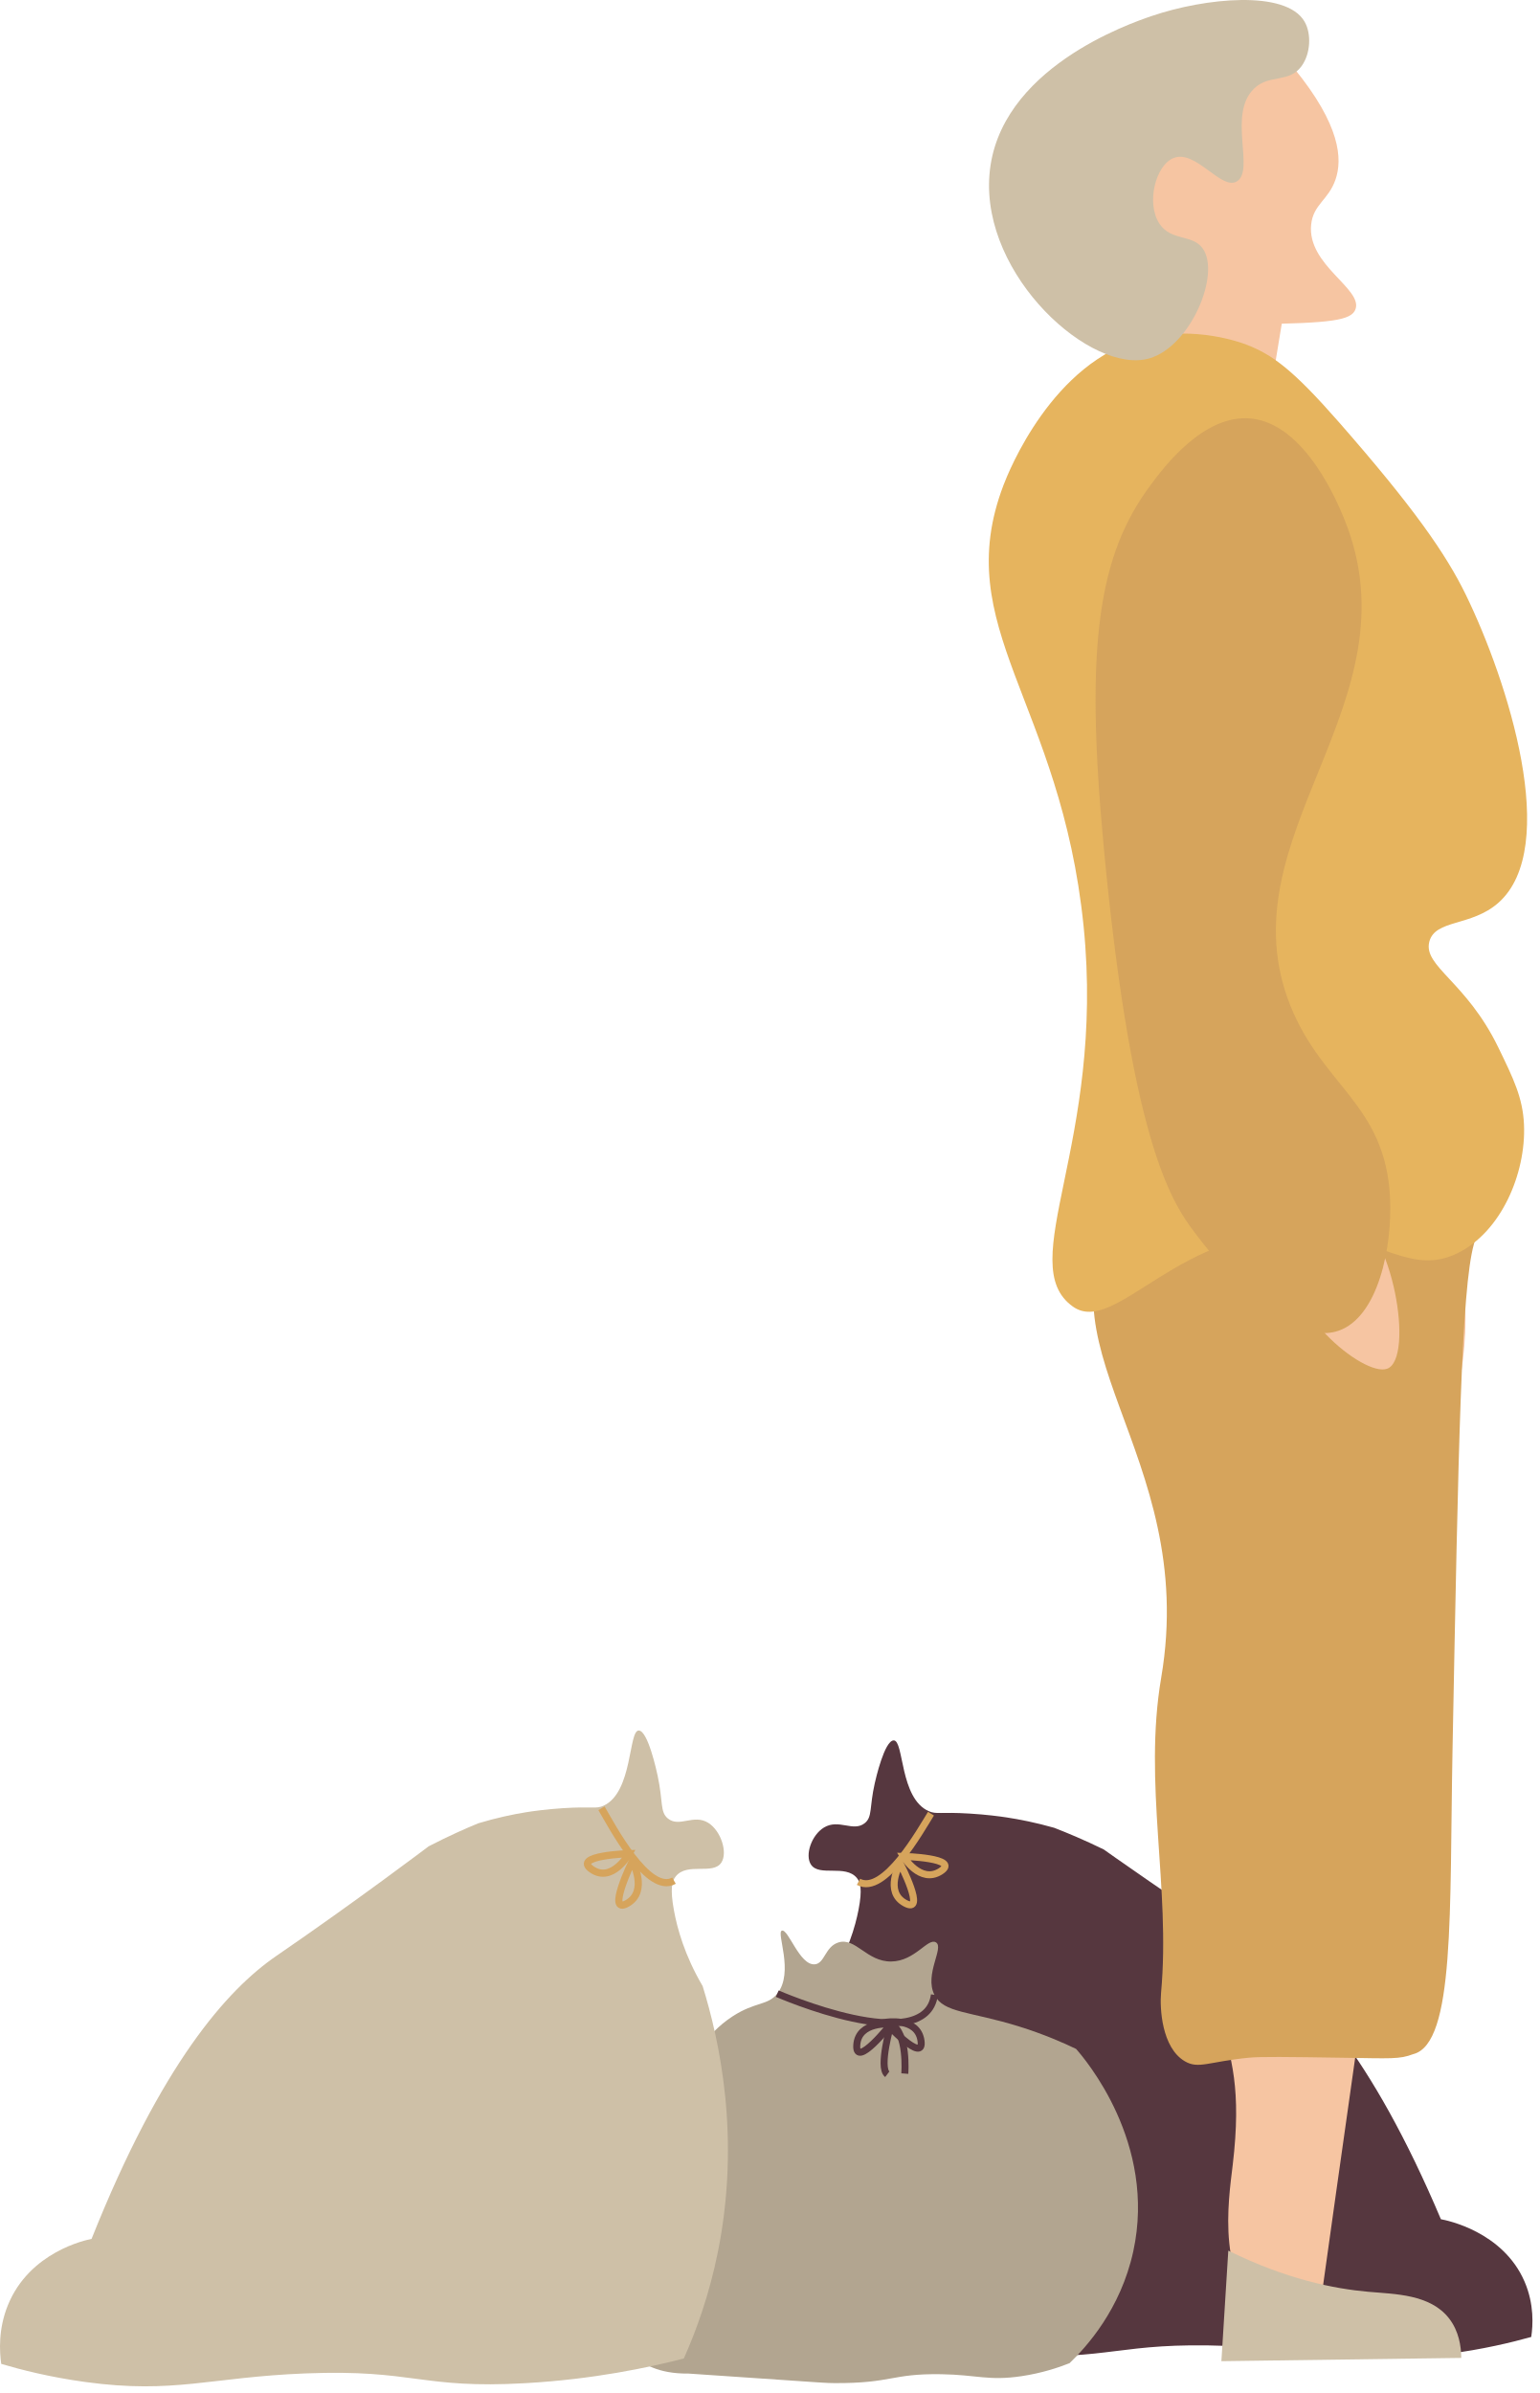
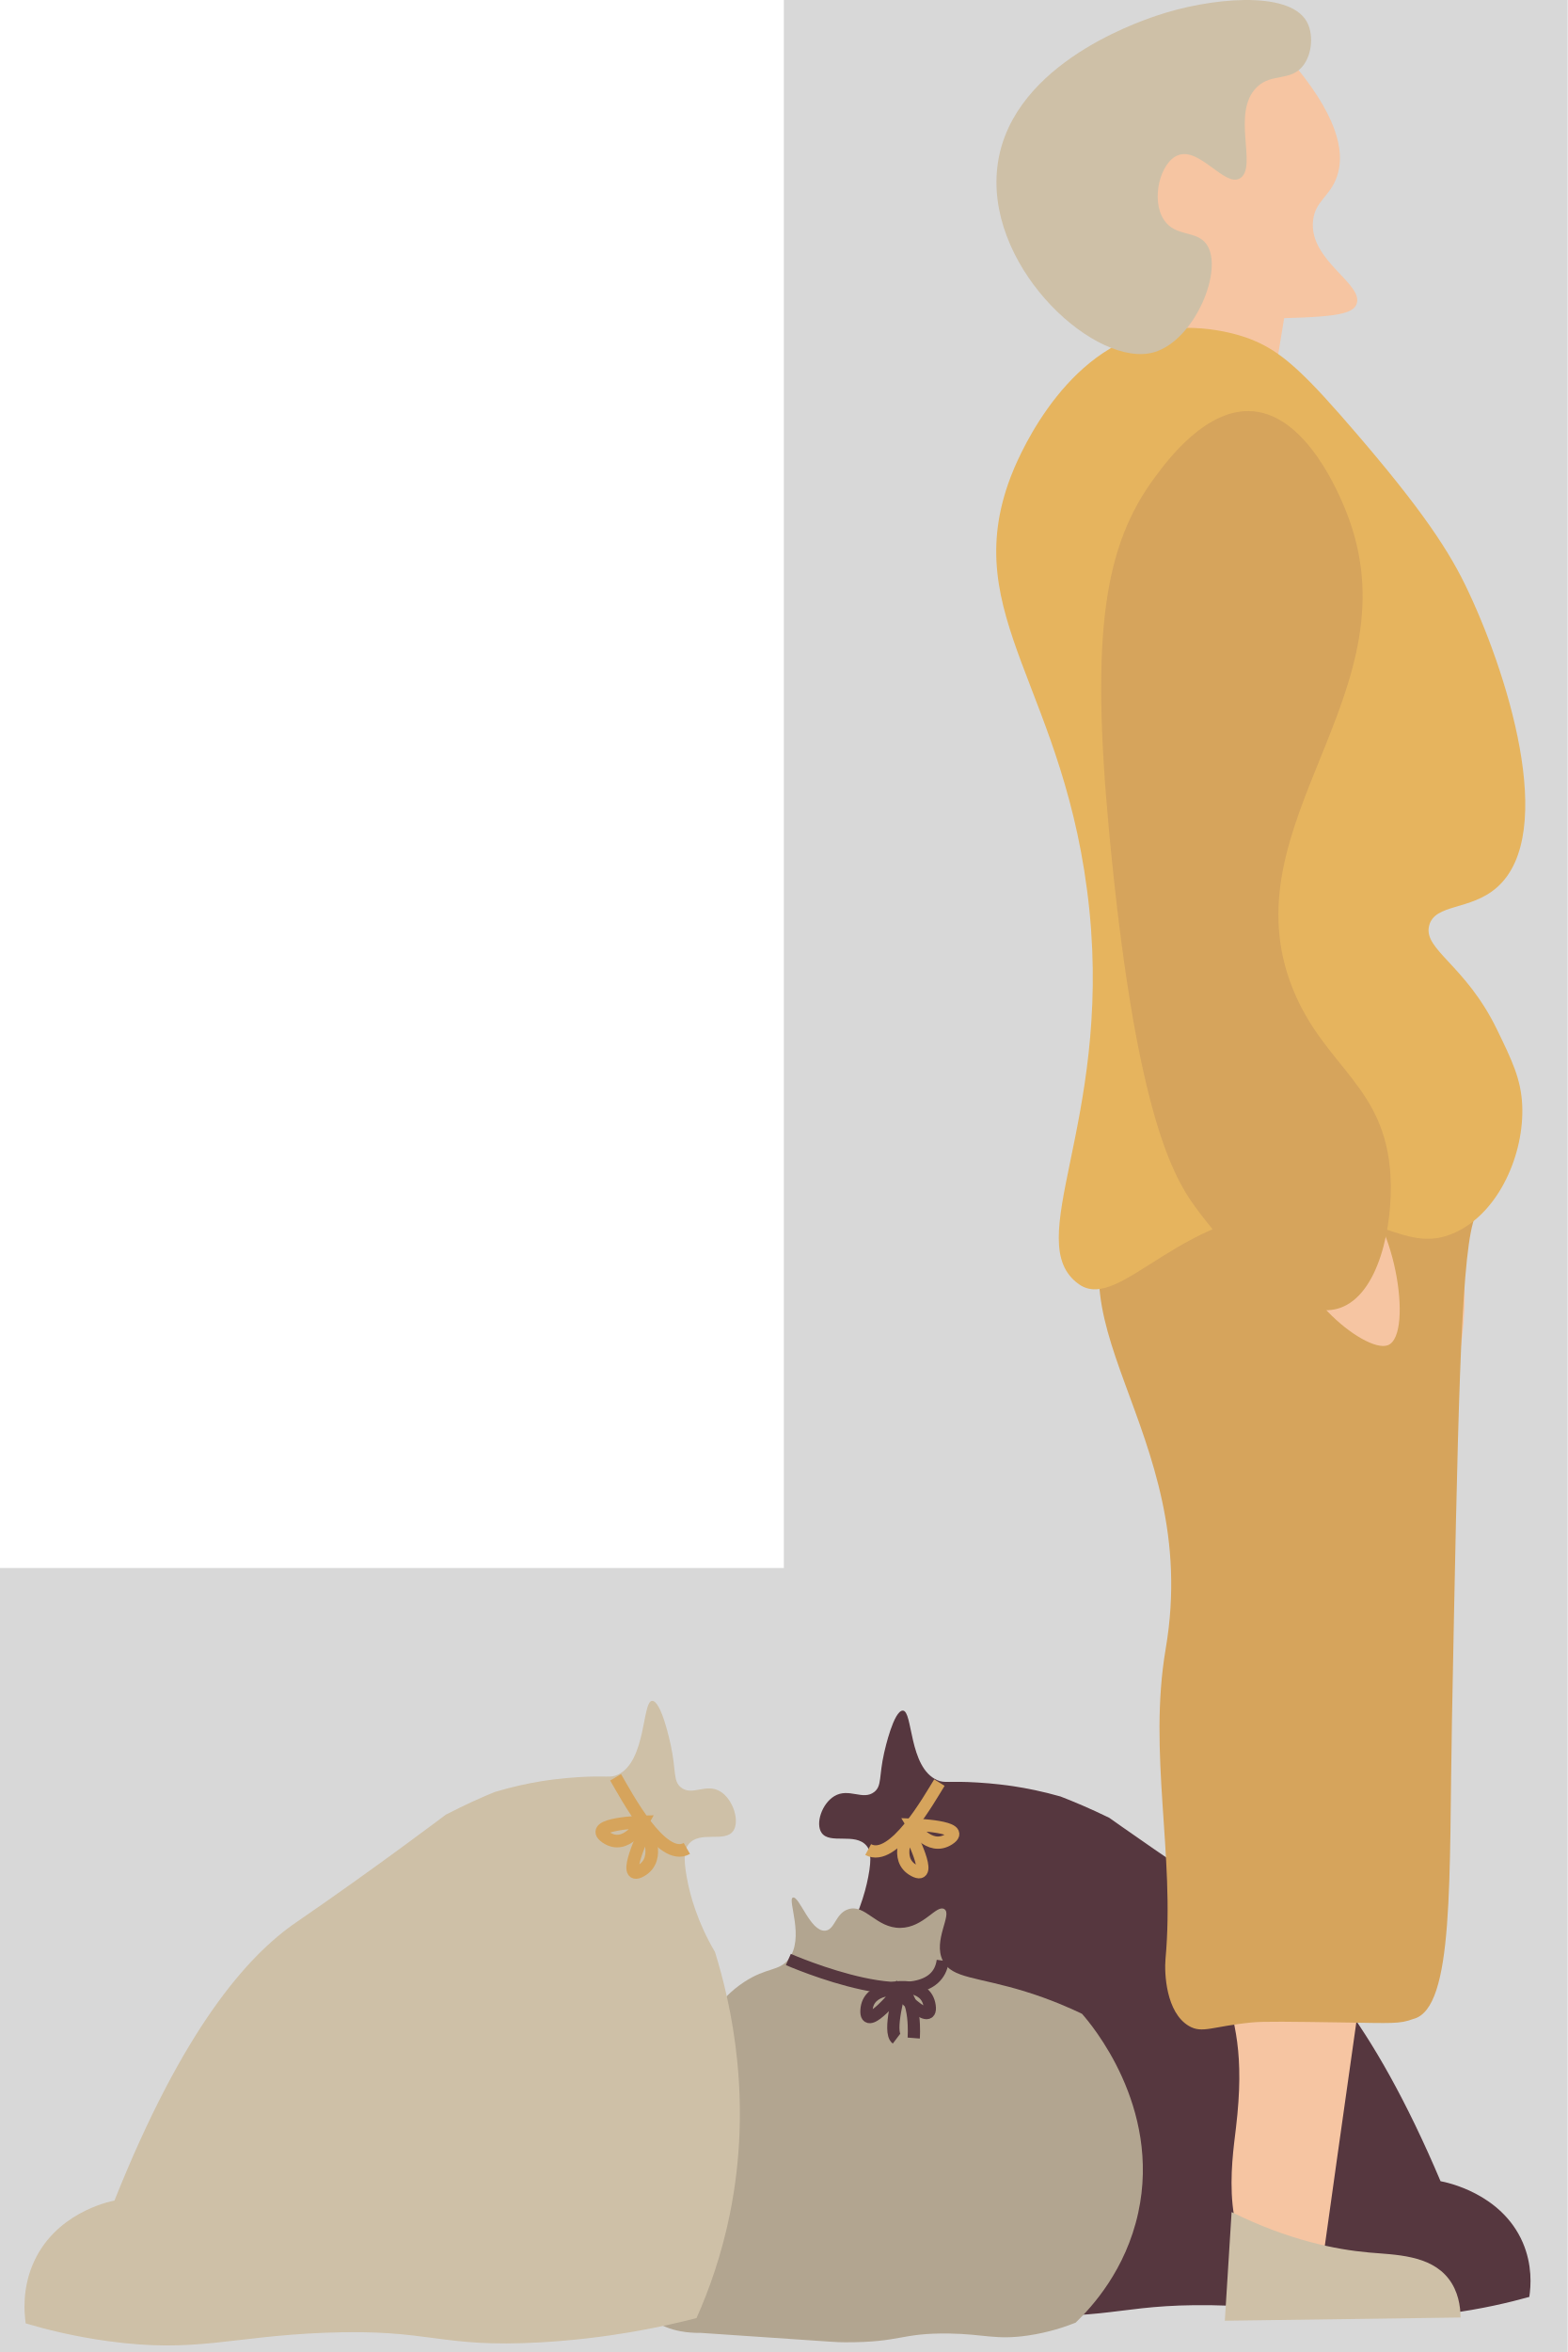
- <svg xmlns="http://www.w3.org/2000/svg" width="220px" height="342px" viewBox="0 0 220 342" version="1.1">
+ <svg xmlns="http://www.w3.org/2000/svg" width="128px" height="192px" viewBox="0 0 128 192" version="1.1">
  <defs />
  <g id="Page-1" stroke="none" stroke-width="1" fill="none" fill-rule="evenodd">
    <g id="leftHook">
-       <g id="Group-3" transform="translate(114, 248.047)" fill="#56373F">
-         <path d="M13.741,0.687 C15.218,0.684 14.581,8.97 18.742,10.797 C19.866,11.291 20.318,10.882 24.593,11.143 C26.96,11.287 28.926,11.548 29.86,11.691 C31.717,11.973 34.036,12.426 36.678,13.177 C38.486,13.878 40.936,14.894 43.763,16.274 C43.763,16.274 54.067,23.619 65.513,31.012 C72.588,35.581 81.956,45.519 91.947,69.118 C92.742,69.261 100.818,70.858 103.911,78.05 C105.306,81.297 105.102,84.324 104.858,85.942 C102.095,86.714 97.921,87.73 92.776,88.389 C80.105,90.01 75.034,87.734 61.392,87.224 C45.766,86.64 44.944,89.347 29.917,88.538 C20.224,88.016 12.378,86.448 7.297,85.217 C5.451,81.322 3.652,76.554 2.45,70.978 C-0.898,55.455 2.239,42.282 4.608,35.083 C7.205,30.924 8.243,27.287 8.708,24.897 C9.286,21.926 8.966,20.945 8.463,20.34 C6.823,18.366 3.102,20.198 1.917,18.443 C1.011,17.1 1.974,14.223 3.768,13.136 C5.885,11.854 7.936,13.804 9.58,12.524 C10.725,11.634 10.237,10.295 11.034,6.789 C11.152,6.267 12.419,0.689 13.741,0.687" id="Fill-1" />
+       <polygon id="Combined-Shape" fill="#D8D8D8" points="64 128 64 0 128 0 128 192 0 192 0 128" />
+       <g transform="translate(2, 0)">
+         <g id="Group-3" transform="translate(64, 139.2545)" fill="#56373F">
+           <path d="M7.714,0.386 C8.543,0.384 8.186,5.036 10.522,6.061 C11.153,6.339 11.406,6.109 13.806,6.256 C15.135,6.336 16.239,6.483 16.763,6.563 C17.806,6.722 19.108,6.976 20.591,7.398 C21.606,7.791 22.981,8.361 24.568,9.136 C24.568,9.136 30.353,13.26 36.779,17.41 C40.751,19.975 46.01,25.554 51.619,38.803 C52.065,38.883 56.599,39.78 58.336,43.817 C59.119,45.64 59.004,47.34 58.867,48.248 C57.316,48.681 54.973,49.252 52.085,49.622 C44.971,50.532 42.124,49.254 34.465,48.968 C25.693,48.64 25.231,50.16 16.795,49.705 C11.354,49.412 6.949,48.532 4.096,47.841 C3.06,45.654 2.05,42.978 1.375,39.847 C-0.504,31.133 1.257,23.737 2.587,19.696 C4.045,17.361 4.627,15.319 4.888,13.977 C5.213,12.309 5.033,11.758 4.751,11.419 C3.83,10.311 1.741,11.339 1.076,10.354 C0.567,9.6 1.108,7.985 2.115,7.374 C3.304,6.655 4.455,7.75 5.378,7.031 C6.021,6.531 5.747,5.78 6.194,3.811 C6.261,3.518 6.972,0.387 7.714,0.386" id="Fill-1" />
+         </g>
+         <path d="M74.701,145.519 C73.857,146.877 70.944,152.093 68.885,150.985" id="Stroke-4" stroke="#D6A45C" />
+         <path d="M72.23,149.508 C72.23,149.508 74.359,153.623 72.635,152.703 C70.913,151.783 72.23,149.508 72.23,149.508 Z" id="Stroke-6" stroke="#D6A45C" />
+         <path d="M72.488,148.946 C72.488,148.946 77.12,149.071 75.481,150.135 C73.843,151.199 72.488,148.946 72.488,148.946 Z" id="Stroke-8" stroke="#D6A45C" />
+         <polyline id="Fill-10" fill="#F6C5A2" points="99.734 23.08 103.327 23.08 100.939 37.57 88.451 33.451 96.501 19.925" />
+         <path d="M105.487,188.196 C104.529,187.96 103.178,187.508 101.942,186.569 C97.522,183.208 98.565,176.649 98.915,173.7 C100.359,161.538 95.623,163.584 95.987,145.469 C96.129,138.372 97.043,128.703 100.326,117.392 C91.558,111.622 91.118,101.844 96.453,97.356 C100.908,93.608 109.426,93.519 113.833,96.827 C119.047,100.74 117.544,108.688 116.823,112.657 C113.88,128.849 110.205,154.461 105.487,188.196" id="Fill-12" fill="#F6C5A2" />
+         <path d="M90.293,96.829 C93.273,92.911 96.482,93.535 100.253,89.565 C102.992,86.681 102.204,85.42 104.142,84.461 C108.343,82.382 116.076,86.315 118.265,91.937 C119.556,95.252 118.642,98.458 118.265,99.829 C117.261,103.48 117.024,115.794 116.551,140.423 C116.304,153.321 116.767,163.969 113.395,164.812 L113.395,164.812 C112.273,165.233 111.661,165.158 107.656,165.099 C103.33,165.035 101.166,165.003 100.196,165.099 C96.977,165.417 96.171,166.026 95.079,165.389 C93.201,164.293 93.056,161.076 93.164,159.892 C93.941,151.394 91.725,143.116 93.178,134.593 C96.274,116.423 82.139,107.551 90.293,96.829" id="Fill-14" fill="#D6A45C" />
+         <path d="M100.055,27.667 C102.131,28.478 103.763,29.679 107.434,33.869 C113.42,40.7 116.025,44.444 117.623,47.727 C120.983,54.625 125.269,68.004 120.219,72.446 C118.054,74.35 115.151,73.751 114.689,75.561 C114.187,77.53 117.649,78.74 120.219,84.026 C121.451,86.56 122.191,88.082 122.287,90.23 C122.46,94.13 120.453,98.873 116.91,100.569 C113.191,102.35 110.842,99.306 105.006,98.907 C94.707,98.203 89.523,107.279 86.086,104.83 C81.295,101.415 88.715,91.733 86.949,74.316 C85.117,56.238 76.175,50.369 80.517,38.938 C80.906,37.914 84.431,28.99 91.774,27.145 C95.902,26.107 99.624,27.498 100.055,27.667" id="Fill-16" fill="#E6B45E" />
+         <path d="M84.652,17.408 C84.661,18.771 85.072,22.278 87.682,24.553 C88.621,25.37 90.037,26.185 100.617,26.019 C106.772,25.923 108.454,25.722 108.77,24.8 C109.335,23.151 104.878,21.263 105.207,18.027 C105.374,16.389 106.598,16.058 107.165,14.4 C107.724,12.766 107.575,10.054 103.834,5.478 C98.034,2.79 91.653,3.965 87.807,7.878 C85.899,9.82 84.622,12.826 84.652,17.408" id="Fill-18" fill="#F6C5A2" />
+         <path d="M104.679,1.736 C105.245,2.716 105.164,4.314 104.436,5.309 C103.43,6.686 101.855,5.934 100.642,7.094 C98.463,9.179 100.738,13.691 99.229,14.565 C97.995,15.279 95.953,11.996 94.189,12.671 C92.718,13.234 91.943,16.326 93.045,17.964 C93.986,19.363 95.674,18.779 96.501,19.925 C97.97,21.963 95.556,27.783 92.232,28.752 C87.605,30.102 78.766,22.187 79.391,14.052 C80.049,5.495 90.725,1.861 92.424,1.282 C96.676,-0.166 103.195,-0.836 104.679,1.736" id="Fill-20" fill="#CEC0A7" />
+         <path d="M98.559,180.578 C103.205,182.873 107.034,183.634 109.789,183.879 C111.931,184.069 114.751,184.065 116.268,186.008 C117.075,187.042 117.244,188.279 117.255,189.184 C110.838,189.272 104.422,189.36 98.006,189.448 L98.559,180.578 Z" id="Fill-22" fill="#CEC0A7" />
+         <path d="M86.344,164.392 C85.356,163.916 83.792,163.222 81.795,162.6 C77.794,161.351 75.721,161.53 74.978,160.051 C74.15,158.402 75.788,156.26 75.102,155.845 C74.451,155.451 73.433,157.352 71.517,157.379 C69.539,157.405 68.647,155.405 67.259,155.856 C66.193,156.201 66.177,157.556 65.363,157.607 C64.154,157.682 63.258,154.755 62.741,154.903 C62.259,155.041 63.743,158.231 62.368,159.959 C61.6,160.924 60.616,160.592 58.795,161.772 C57.629,162.527 56.849,163.429 56.36,164.104 C55.543,165.853 54.37,168.402 52.993,171.511 C51.666,174.507 51.028,176.042 50.683,177.2 C49.878,179.9 47.974,186.295 50.992,189.098 C51.553,189.619 52.771,190.468 55.244,190.441 C56.537,190.528 58.524,190.663 60.96,190.829 C66.148,191.185 66.302,191.203 66.975,191.206 C71.615,191.226 71.486,190.432 75.515,190.492 C78.4,190.536 79.307,191.044 81.96,190.65 C83.61,190.405 84.935,189.959 85.822,189.607 C87.174,188.309 89.918,185.296 90.935,180.635 C92.83,171.946 87.052,165.192 86.344,164.392" id="Fill-24" fill="#B2A590" />
+         <path d="M62.369,159.959 C62.369,159.959 74.284,165.171 74.978,160.051" id="Stroke-26" stroke="#56373F" />
+         <path d="M71.042,162.262 C71.042,162.262 74.175,165.675 73.903,163.741 C73.632,161.807 71.042,162.262 71.042,162.262 Z" id="Stroke-28" stroke="#56373F" />
+         <path d="M71.491,162.399 C71.491,162.399 68.621,166.036 68.748,164.087 C68.875,162.137 71.491,162.399 71.491,162.399 Z" id="Stroke-30" stroke="#56373F" />
+         <path d="M72.603,166.373 C72.603,166.373 72.863,163.094 71.491,162.399 C71.491,162.399 70.479,165.881 71.197,166.425" id="Stroke-32" stroke="#56373F" />
+         <path d="M51.252,138.846 C50.423,138.844 50.781,143.783 48.445,144.872 C47.814,145.166 47.56,144.923 45.16,145.078 C43.831,145.165 42.727,145.32 42.203,145.405 C41.16,145.574 39.858,145.843 38.375,146.291 C37.36,146.709 35.985,147.315 34.398,148.137 C34.398,148.137 28.613,152.516 22.187,156.922 C18.215,159.645 12.956,165.569 7.347,179.636 C6.901,179.722 2.367,180.673 0.63,184.96 C-0.153,186.895 -0.038,188.7 0.099,189.665 C1.65,190.125 3.993,190.73 6.882,191.123 C13.995,192.089 16.842,190.733 24.501,190.429 C33.273,190.081 33.735,191.694 42.171,191.211 C47.613,190.9 52.017,189.966 54.87,189.232 C55.906,186.91 56.916,184.068 57.591,180.745 C59.47,171.492 57.709,163.64 56.379,159.348 C54.921,156.869 54.339,154.702 54.078,153.277 C53.753,151.506 53.933,150.921 54.215,150.56 C55.136,149.384 57.225,150.476 57.89,149.43 C58.399,148.629 57.858,146.914 56.851,146.267 C55.662,145.502 54.511,146.665 53.588,145.902 C52.945,145.371 53.219,144.573 52.772,142.483 C52.706,142.172 51.994,138.847 51.252,138.846" id="Fill-34" fill="#CEC0A7" />
+         <path d="M48.265,145.088 C49.109,146.53 52.022,152.068 54.081,150.892" id="Stroke-36" stroke="#D6A45C" stroke-width="1.03" />
+         <path d="M50.736,149.323 C50.736,149.323 48.607,153.693 50.331,152.716 C52.054,151.739 50.736,149.323 50.736,149.323 Z" id="Stroke-38" stroke="#D6A45C" stroke-width="1.03" />
+         <path d="M50.478,148.727 C50.478,148.727 45.846,148.86 47.485,149.99 C49.123,151.119 50.478,148.727 50.478,148.727 Z" id="Stroke-40" stroke="#D6A45C" stroke-width="1.03" />
+         <path d="M111.31,109.816 C109.413,110.524 102.596,104.845 103.718,100.447 C104.248,98.375 106.544,96.571 108.328,97.239 C111.752,98.52 113.517,108.993 111.31,109.816" id="Fill-42" fill="#F6C5A2" />
+         <path d="M92.31,38.937 C93.366,37.515 96.551,33.227 100.35,33.577 C104.738,33.981 107.363,40.413 107.855,41.618 C113.909,56.448 98.044,67.096 103.567,80.749 C106.149,87.132 111.14,88.635 111.534,96.02 C111.75,100.078 110.567,105.693 107.398,106.773 C102.758,108.354 96.228,99.401 95.526,98.438 C93.569,95.754 90.624,89.952 88.557,67.883 C87.037,51.645 88.156,44.529 92.31,38.937" id="Fill-44" fill="#D6A45C" />
      </g>
-       <path d="M133.062,259.205 C131.559,261.625 126.37,270.916 122.702,268.943" id="Stroke-4" stroke="#D6A45C" />
-       <path d="M128.66,266.311 C128.66,266.311 132.452,273.641 129.382,272.002 C126.313,270.363 128.66,266.311 128.66,266.311 Z" id="Stroke-6" stroke="#D6A45C" />
-       <path d="M129.119,265.311 C129.119,265.311 137.369,265.533 134.451,267.429 C131.533,269.324 129.119,265.311 129.119,265.311 Z" id="Stroke-8" stroke="#D6A45C" />
-       <polyline id="Fill-10" fill="#F6C5A2" points="177.652 41.111 184.052 41.111 179.798 66.922 157.554 59.584 171.892 35.492" />
-       <path d="M187.899,335.224 C186.192,334.804 183.786,333.999 181.584,332.325 C173.711,326.338 175.568,314.656 176.192,309.403 C178.764,287.74 170.328,291.383 170.976,259.116 C171.229,246.475 172.858,229.251 178.705,209.104 C163.087,198.826 162.304,181.409 171.807,173.415 C179.742,166.739 194.914,166.58 202.764,172.472 C212.052,179.443 209.375,193.6 208.09,200.669 C202.849,229.512 196.302,275.133 187.899,335.224" id="Fill-12" fill="#F6C5A2" />
-       <path d="M160.835,172.477 C166.142,165.498 171.859,166.61 178.576,159.538 C183.454,154.401 182.051,152.154 185.504,150.446 C192.987,146.743 206.76,153.749 210.659,163.763 C212.959,169.668 211.331,175.379 210.659,177.821 C208.871,184.324 208.45,206.259 207.607,250.129 C207.166,273.104 207.991,292.07 201.985,293.572 L201.985,293.572 C199.986,294.322 198.896,294.188 191.763,294.083 C184.057,293.969 180.203,293.912 178.475,294.083 C172.741,294.65 171.305,295.734 169.36,294.599 C166.014,292.647 165.756,286.916 165.949,284.808 C167.333,269.671 163.386,254.925 165.973,239.744 C171.488,207.378 146.31,191.576 160.835,172.477" id="Fill-14" fill="#D6A45C" />
-       <path d="M178.223,49.282 C181.92,50.727 184.827,52.867 191.366,60.329 C202.029,72.498 206.669,79.167 209.516,85.014 C215.5,97.301 223.135,121.132 214.14,129.045 C210.283,132.437 205.112,131.37 204.29,134.593 C203.396,138.101 209.561,140.256 214.14,149.672 C216.334,154.185 217.653,156.896 217.823,160.722 C218.132,167.67 214.557,176.118 208.246,179.139 C201.621,182.311 197.437,176.889 187.041,176.179 C168.696,174.925 159.462,191.091 153.341,186.728 C144.807,180.646 158.023,163.399 154.878,132.376 C151.614,100.175 135.686,89.72 143.42,69.358 C144.113,67.535 150.392,51.639 163.472,48.352 C170.825,46.503 177.454,48.981 178.223,49.282" id="Fill-16" fill="#E6B45E" />
-       <path d="M150.786,31.007 C150.802,33.435 151.534,39.683 156.184,43.735 C157.856,45.191 160.378,46.641 179.224,46.347 C190.188,46.176 193.184,45.817 193.747,44.174 C194.754,41.238 186.815,37.875 187.401,32.11 C187.697,29.192 189.878,28.603 190.888,25.649 C191.883,22.74 191.618,17.908 184.955,9.758 C174.623,4.969 163.257,7.063 156.406,14.033 C153.008,17.491 150.733,22.847 150.786,31.007" id="Fill-18" fill="#F6C5A2" />
-       <path d="M186.46,3.092 C187.467,4.838 187.323,7.684 186.027,9.457 C184.234,11.91 181.429,10.569 179.268,12.636 C175.388,16.35 179.44,24.387 176.752,25.943 C174.554,27.215 170.916,21.367 167.775,22.57 C165.154,23.573 163.774,29.08 165.737,31.998 C167.413,34.49 170.42,33.449 171.892,35.491 C174.509,39.122 170.21,49.488 164.288,51.215 C156.046,53.619 140.302,39.521 141.416,25.029 C142.588,9.788 161.604,3.314 164.63,2.283 C172.205,-0.296 183.816,-1.49 186.46,3.092" id="Fill-20" fill="#CEC0A7" />
-       <path d="M175.559,321.654 C183.835,325.742 190.654,327.098 195.562,327.534 C199.377,327.873 204.4,327.866 207.103,331.327 C208.541,333.168 208.841,335.373 208.86,336.985 C197.431,337.141 186.002,337.297 174.573,337.454 L175.559,321.654 Z" id="Fill-22" fill="#CEC0A7" />
-       <path d="M153.8,292.823 C152.041,291.976 149.254,290.74 145.698,289.631 C138.571,287.407 134.878,287.726 133.554,285.092 C132.079,282.154 134.997,278.338 133.775,277.599 C132.616,276.897 130.803,280.284 127.39,280.331 C123.866,280.378 122.277,276.816 119.805,277.618 C117.907,278.234 117.878,280.647 116.428,280.737 C114.274,280.872 112.679,275.657 111.758,275.921 C110.899,276.167 113.542,281.849 111.094,284.927 C109.726,286.647 107.972,286.055 104.728,288.157 C102.651,289.502 101.263,291.109 100.391,292.31 C98.937,295.426 96.847,299.966 94.394,305.505 C92.031,310.841 90.893,313.576 90.279,315.637 C88.846,320.448 85.454,331.839 90.83,336.832 C91.829,337.759 93.998,339.271 98.403,339.223 C100.707,339.378 104.246,339.618 108.585,339.915 C117.827,340.548 118.1,340.581 119.3,340.586 C127.564,340.621 127.334,339.207 134.511,339.315 C139.65,339.393 141.266,340.298 145.991,339.596 C148.931,339.159 151.291,338.365 152.871,337.737 C155.279,335.425 160.167,330.059 161.978,321.756 C165.354,306.279 155.061,294.249 153.8,292.823" id="Fill-24" fill="#B2A590" />
-       <path d="M111.094,284.927 C111.094,284.927 132.319,294.212 133.554,285.092" id="Stroke-26" stroke="#56373F" />
-       <path d="M126.544,289.028 C126.544,289.028 132.123,295.109 131.64,291.664 C131.156,288.218 126.544,289.028 126.544,289.028 Z" id="Stroke-28" stroke="#56373F" />
-       <path d="M127.344,289.273 C127.344,289.273 122.231,295.751 122.458,292.279 C122.684,288.807 127.344,289.273 127.344,289.273 Z" id="Stroke-30" stroke="#56373F" />
-       <path d="M129.323,296.351 C129.323,296.351 129.786,290.511 127.344,289.273 C127.344,289.273 125.541,295.475 126.82,296.444" id="Stroke-32" stroke="#56373F" />
-       <path d="M91.293,247.319 C89.816,247.316 90.453,256.114 86.292,258.053 C85.168,258.577 84.716,258.143 80.441,258.42 C78.074,258.574 76.108,258.851 75.174,259.002 C73.317,259.303 70.998,259.783 68.356,260.581 C66.548,261.325 64.098,262.404 61.271,263.868 C61.271,263.868 50.967,271.668 39.521,279.517 C32.446,284.368 23.078,294.92 13.087,319.976 C12.292,320.129 4.216,321.824 1.123,329.46 C-0.272,332.907 -0.068,336.121 0.176,337.84 C2.939,338.659 7.113,339.738 12.258,340.437 C24.929,342.159 30,339.742 43.642,339.201 C59.268,338.581 60.09,341.455 75.117,340.595 C84.81,340.041 92.656,338.377 97.737,337.07 C99.583,332.934 101.382,327.871 102.584,321.952 C105.932,305.469 102.795,291.483 100.426,283.839 C97.829,279.423 96.791,275.562 96.326,273.025 C95.748,269.87 96.068,268.828 96.571,268.185 C98.211,266.09 101.932,268.035 103.116,266.171 C104.023,264.745 103.06,261.691 101.266,260.537 C99.149,259.176 97.098,261.246 95.454,259.888 C94.309,258.942 94.797,257.521 94,253.798 C93.882,253.244 92.615,247.321 91.293,247.319" id="Fill-34" fill="#CEC0A7" />
-       <path d="M85.972,258.437 C87.475,261.007 92.664,270.871 96.332,268.777" id="Stroke-36" stroke="#D6A45C" stroke-width="1.03" />
-       <path d="M90.374,265.982 C90.374,265.982 86.582,273.765 89.651,272.025 C92.721,270.285 90.374,265.982 90.374,265.982 Z" id="Stroke-38" stroke="#D6A45C" stroke-width="1.03" />
-       <path d="M89.914,264.92 C89.914,264.92 81.664,265.156 84.582,267.169 C87.5,269.181 89.914,264.92 89.914,264.92 Z" id="Stroke-40" stroke="#D6A45C" stroke-width="1.03" />
-       <path d="M198.271,195.611 C194.892,196.872 182.749,186.756 184.748,178.922 C185.691,175.23 189.782,172.018 192.96,173.207 C199.059,175.489 202.203,194.144 198.271,195.611" id="Fill-42" fill="#F6C5A2" />
-       <path d="M164.427,69.357 C166.309,66.824 171.982,59.186 178.749,59.809 C186.565,60.528 191.241,71.986 192.117,74.131 C202.9,100.547 174.641,119.514 184.478,143.833 C189.078,155.204 197.968,157.88 198.67,171.035 C199.055,178.264 196.948,188.266 191.303,190.189 C183.037,193.005 171.406,177.057 170.156,175.342 C166.669,170.561 161.424,160.226 157.743,120.917 C155.035,91.993 157.027,79.317 164.427,69.357" id="Fill-44" fill="#D6A45C" />
    </g>
  </g>
</svg>
